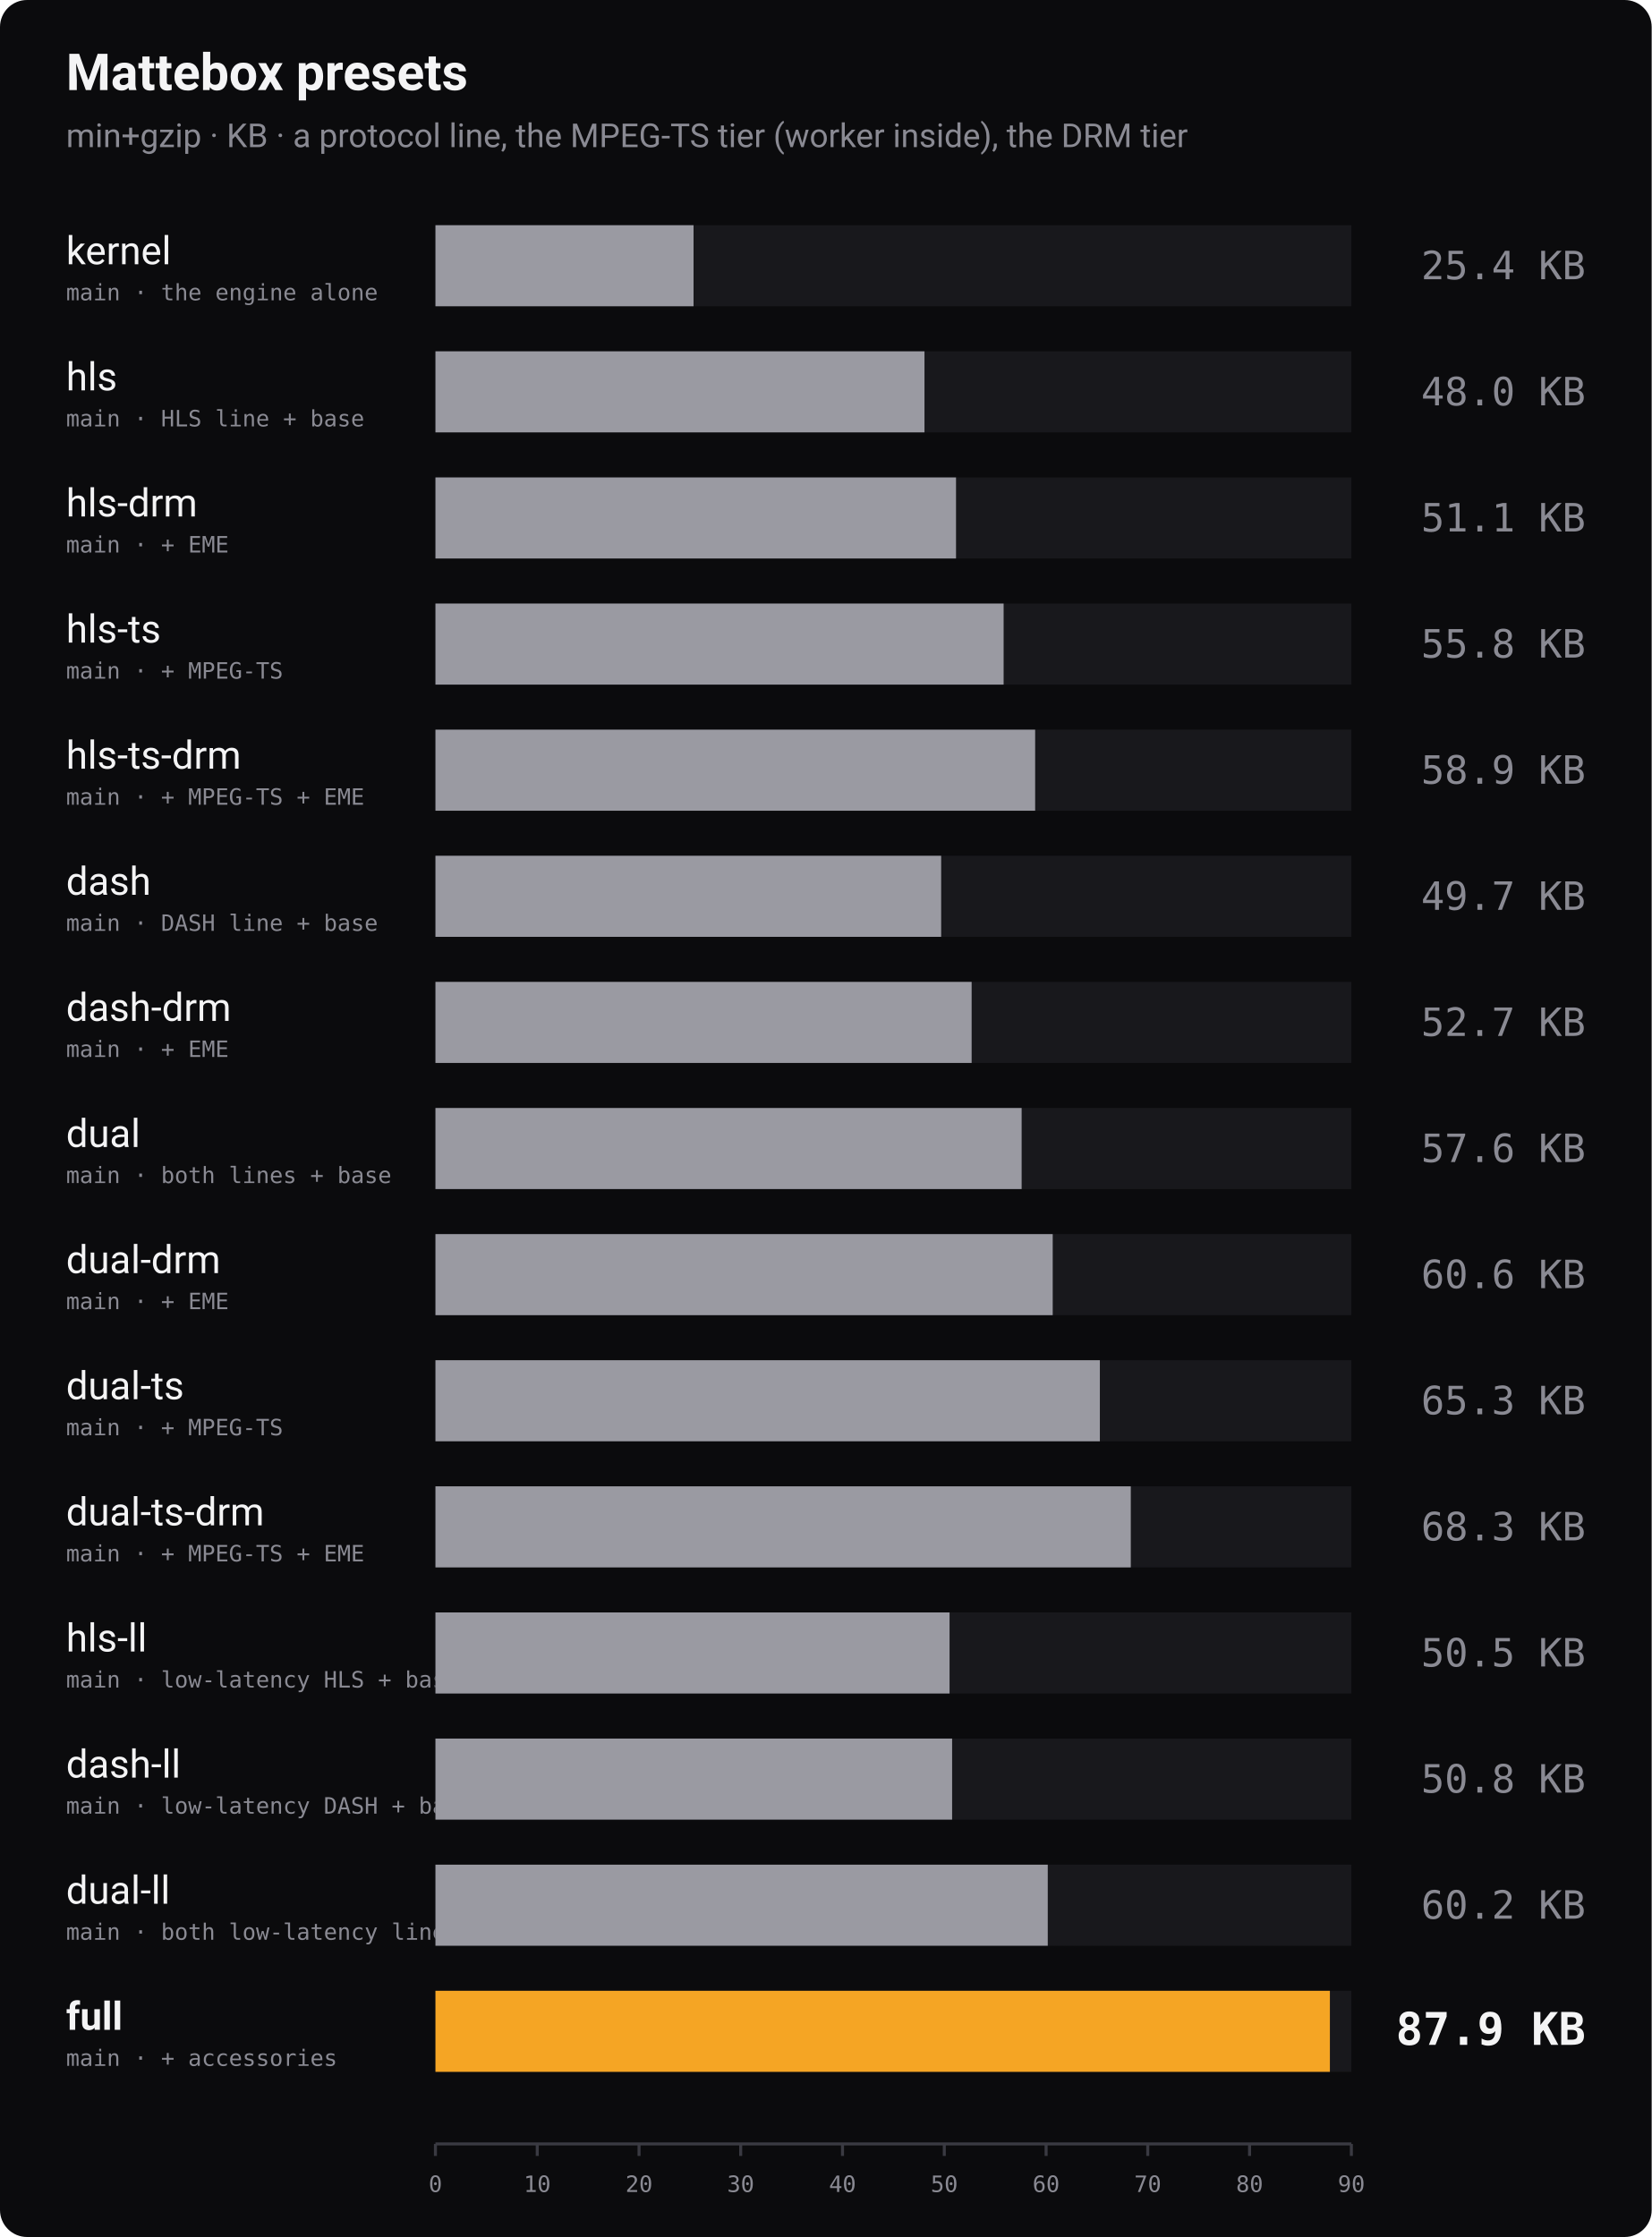
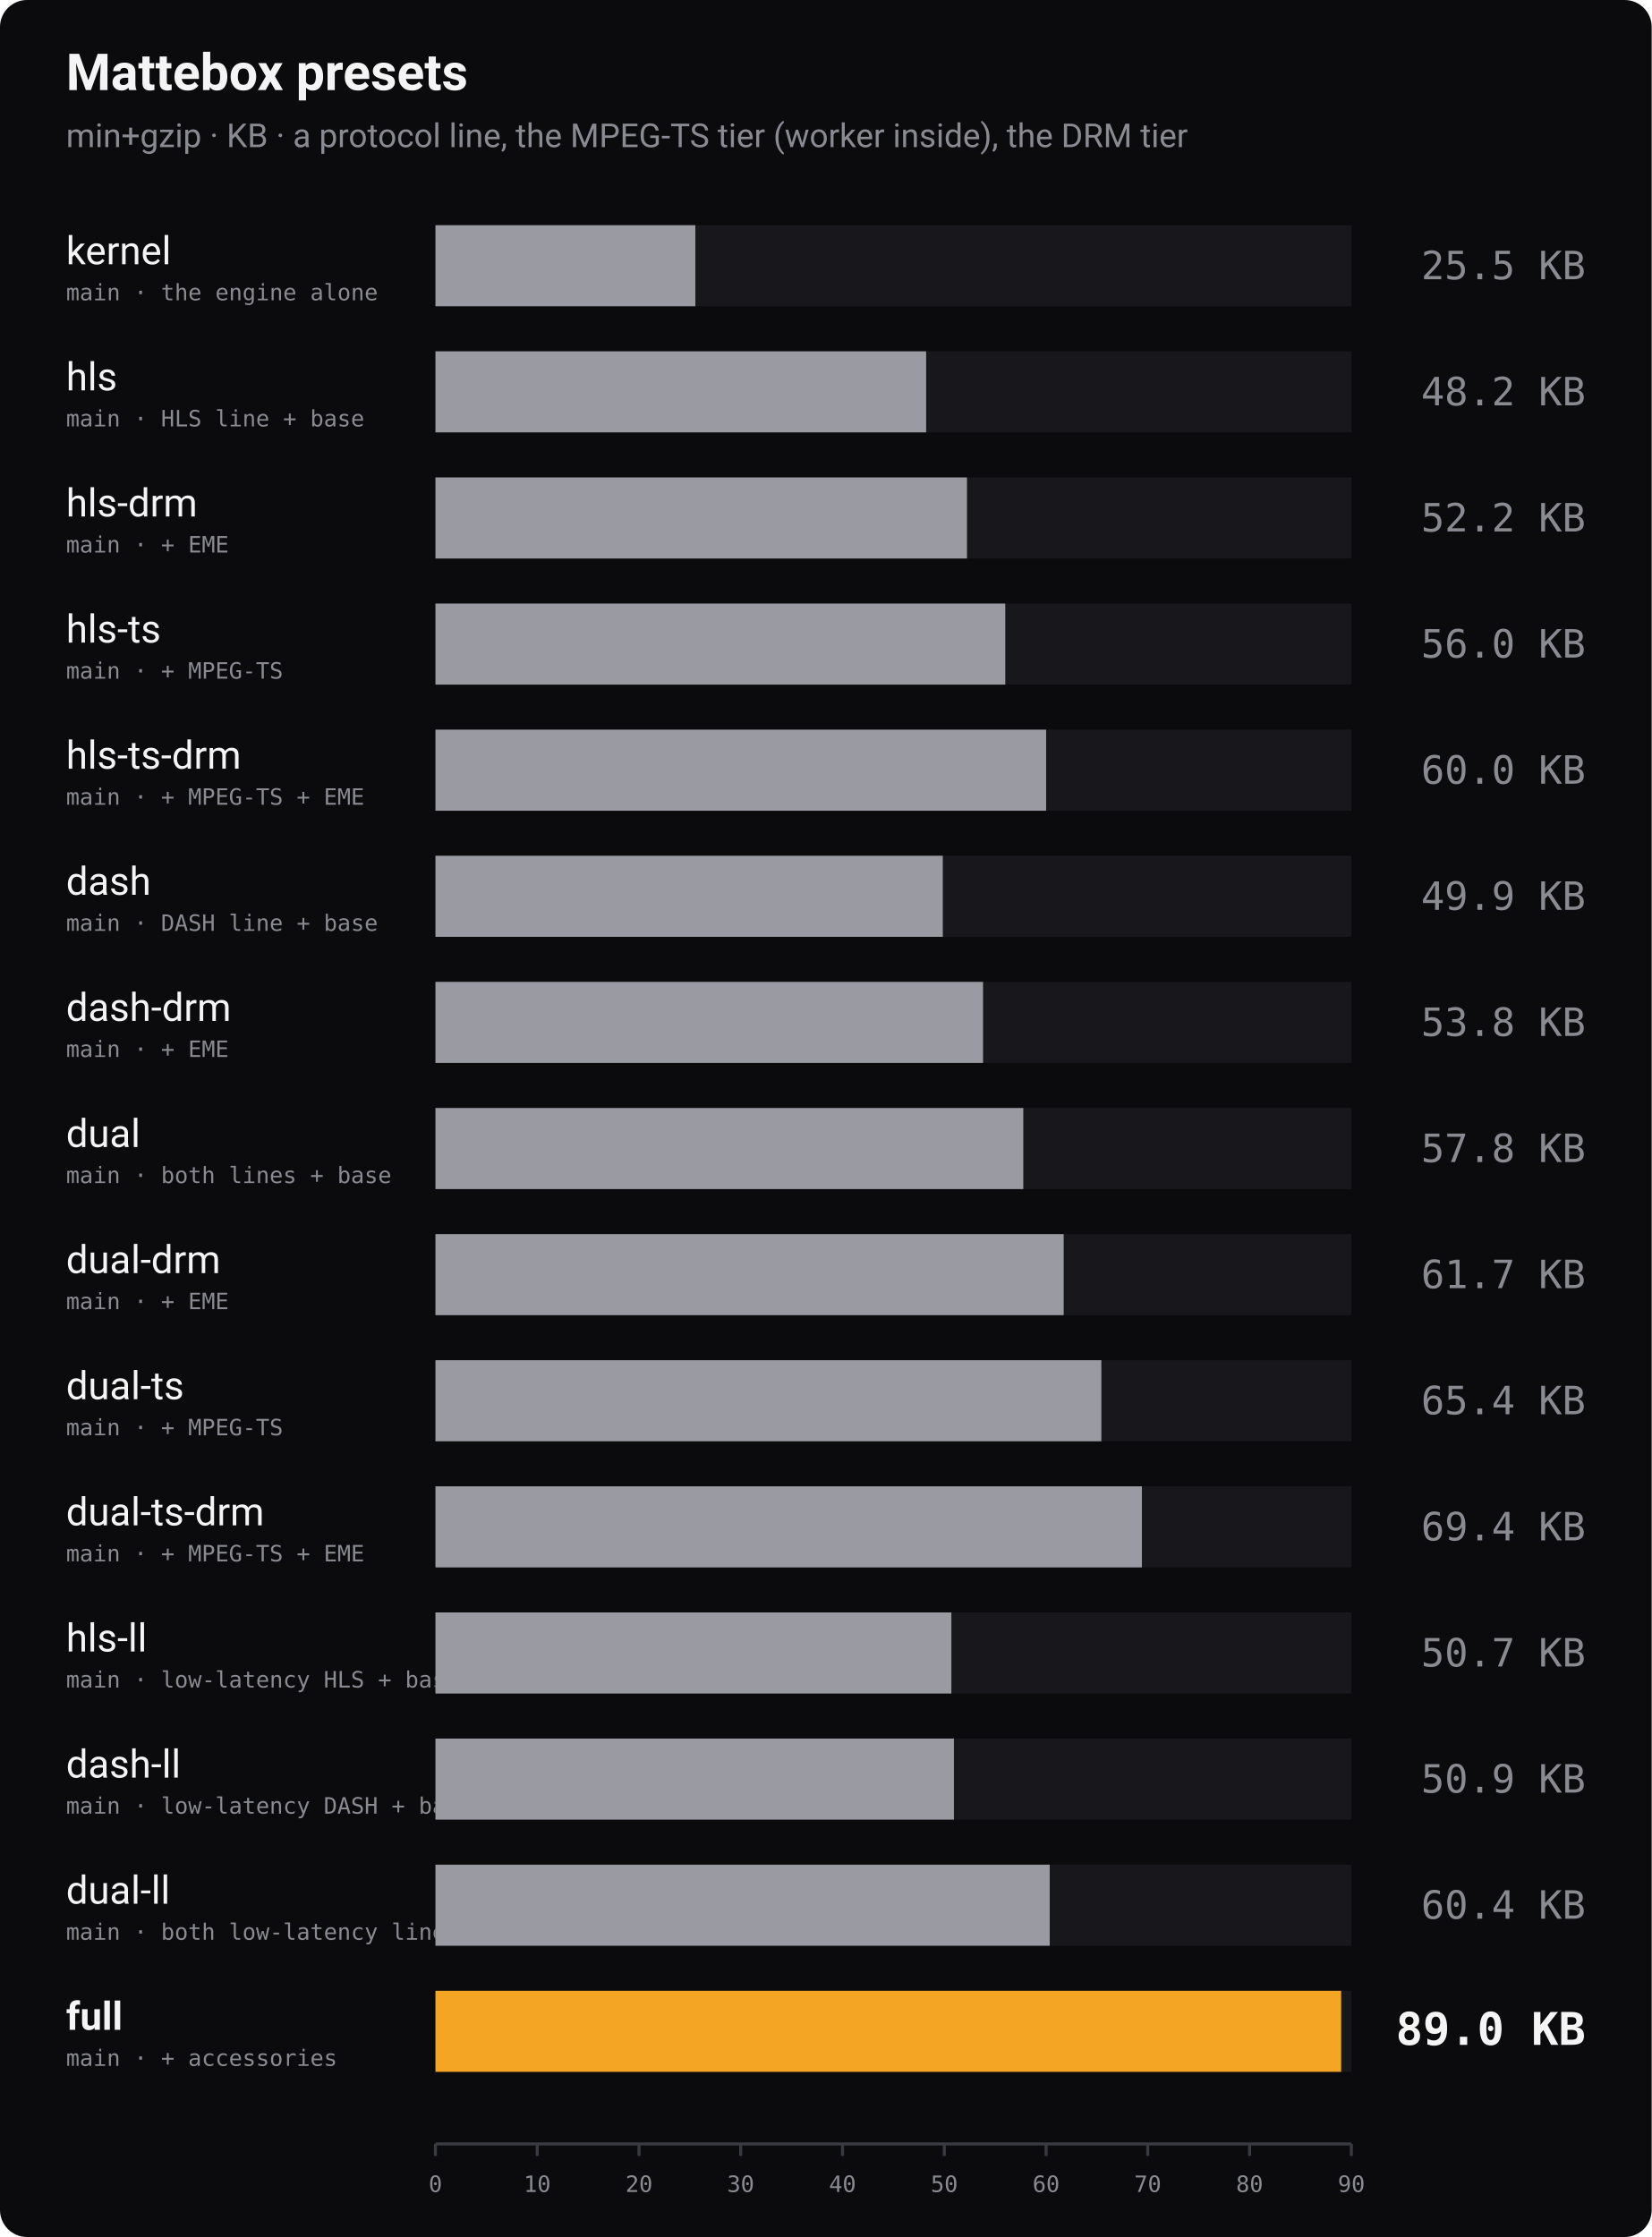
<svg xmlns="http://www.w3.org/2000/svg" width="1100" height="1490" viewBox="0 0 1100 1490" role="img" aria-label="Bundle size of every Mattebox preset, min+gzip">
  <rect width="1100" height="1490" rx="18" fill="#0b0b0d" />
  <text x="44" y="60" font-family="-apple-system, 'Segoe UI', Roboto, Helvetica, Arial, sans-serif" font-size="34" font-weight="700" fill="#f4f4f5">Mattebox presets</text>
  <text x="44" y="98" font-family="-apple-system, 'Segoe UI', Roboto, Helvetica, Arial, sans-serif" font-size="22" fill="#8a8a93">min+gzip · KB · a protocol line, the MPEG-TS tier (worker inside), the DRM tier</text>
  <text x="44" y="176" font-family="-apple-system, 'Segoe UI', Roboto, Helvetica, Arial, sans-serif" font-size="26" font-weight="400" fill="#f4f4f5">kernel</text>
  <text x="44" y="200" font-family="ui-monospace, 'SF Mono', Menlo, Consolas, monospace" font-size="15" fill="#8a8a93">main · the engine alone</text>
  <rect x="290" y="150" width="610" height="54" fill="#18181c" />
-   <rect x="290" y="150" width="171.9" height="54" fill="#9a9aa2" />
-   <text x="1056" y="186" text-anchor="end" font-family="ui-monospace, 'SF Mono', Menlo, Consolas, monospace" font-size="26" font-weight="400" fill="#8a8a93">25.4 KB</text>
+   <rect x="290" y="150" width="173.1" height="54" fill="#9a9aa2" />
+   <text x="1056" y="186" text-anchor="end" font-family="ui-monospace, 'SF Mono', Menlo, Consolas, monospace" font-size="26" font-weight="400" fill="#8a8a93">25.5 KB</text>
  <text x="44" y="260" font-family="-apple-system, 'Segoe UI', Roboto, Helvetica, Arial, sans-serif" font-size="26" font-weight="400" fill="#f4f4f5">hls</text>
  <text x="44" y="284" font-family="ui-monospace, 'SF Mono', Menlo, Consolas, monospace" font-size="15" fill="#8a8a93">main · HLS line + base</text>
  <rect x="290" y="234" width="610" height="54" fill="#18181c" />
-   <rect x="290" y="234" width="325.7" height="54" fill="#9a9aa2" />
-   <text x="1056" y="270" text-anchor="end" font-family="ui-monospace, 'SF Mono', Menlo, Consolas, monospace" font-size="26" font-weight="400" fill="#8a8a93">48.0 KB</text>
+   <rect x="290" y="234" width="326.8" height="54" fill="#9a9aa2" />
+   <text x="1056" y="270" text-anchor="end" font-family="ui-monospace, 'SF Mono', Menlo, Consolas, monospace" font-size="26" font-weight="400" fill="#8a8a93">48.2 KB</text>
  <text x="44" y="344" font-family="-apple-system, 'Segoe UI', Roboto, Helvetica, Arial, sans-serif" font-size="26" font-weight="400" fill="#f4f4f5">hls-drm</text>
  <text x="44" y="368" font-family="ui-monospace, 'SF Mono', Menlo, Consolas, monospace" font-size="15" fill="#8a8a93">main · + EME</text>
  <rect x="290" y="318" width="610" height="54" fill="#18181c" />
-   <rect x="290" y="318" width="346.7" height="54" fill="#9a9aa2" />
-   <text x="1056" y="354" text-anchor="end" font-family="ui-monospace, 'SF Mono', Menlo, Consolas, monospace" font-size="26" font-weight="400" fill="#8a8a93">51.1 KB</text>
+   <rect x="290" y="318" width="354.0" height="54" fill="#9a9aa2" />
+   <text x="1056" y="354" text-anchor="end" font-family="ui-monospace, 'SF Mono', Menlo, Consolas, monospace" font-size="26" font-weight="400" fill="#8a8a93">52.2 KB</text>
  <text x="44" y="428" font-family="-apple-system, 'Segoe UI', Roboto, Helvetica, Arial, sans-serif" font-size="26" font-weight="400" fill="#f4f4f5">hls-ts</text>
  <text x="44" y="452" font-family="ui-monospace, 'SF Mono', Menlo, Consolas, monospace" font-size="15" fill="#8a8a93">main · + MPEG-TS</text>
  <rect x="290" y="402" width="610" height="54" fill="#18181c" />
-   <rect x="290" y="402" width="378.4" height="54" fill="#9a9aa2" />
-   <text x="1056" y="438" text-anchor="end" font-family="ui-monospace, 'SF Mono', Menlo, Consolas, monospace" font-size="26" font-weight="400" fill="#8a8a93">55.8 KB</text>
+   <rect x="290" y="402" width="379.5" height="54" fill="#9a9aa2" />
+   <text x="1056" y="438" text-anchor="end" font-family="ui-monospace, 'SF Mono', Menlo, Consolas, monospace" font-size="26" font-weight="400" fill="#8a8a93">56.0 KB</text>
  <text x="44" y="512" font-family="-apple-system, 'Segoe UI', Roboto, Helvetica, Arial, sans-serif" font-size="26" font-weight="400" fill="#f4f4f5">hls-ts-drm</text>
  <text x="44" y="536" font-family="ui-monospace, 'SF Mono', Menlo, Consolas, monospace" font-size="15" fill="#8a8a93">main · + MPEG-TS + EME</text>
  <rect x="290" y="486" width="610" height="54" fill="#18181c" />
-   <rect x="290" y="486" width="399.4" height="54" fill="#9a9aa2" />
-   <text x="1056" y="522" text-anchor="end" font-family="ui-monospace, 'SF Mono', Menlo, Consolas, monospace" font-size="26" font-weight="400" fill="#8a8a93">58.9 KB</text>
+   <rect x="290" y="486" width="406.7" height="54" fill="#9a9aa2" />
+   <text x="1056" y="522" text-anchor="end" font-family="ui-monospace, 'SF Mono', Menlo, Consolas, monospace" font-size="26" font-weight="400" fill="#8a8a93">60.0 KB</text>
  <text x="44" y="596" font-family="-apple-system, 'Segoe UI', Roboto, Helvetica, Arial, sans-serif" font-size="26" font-weight="400" fill="#f4f4f5">dash</text>
  <text x="44" y="620" font-family="ui-monospace, 'SF Mono', Menlo, Consolas, monospace" font-size="15" fill="#8a8a93">main · DASH line + base</text>
  <rect x="290" y="570" width="610" height="54" fill="#18181c" />
-   <rect x="290" y="570" width="336.8" height="54" fill="#9a9aa2" />
-   <text x="1056" y="606" text-anchor="end" font-family="ui-monospace, 'SF Mono', Menlo, Consolas, monospace" font-size="26" font-weight="400" fill="#8a8a93">49.7 KB</text>
+   <rect x="290" y="570" width="337.9" height="54" fill="#9a9aa2" />
+   <text x="1056" y="606" text-anchor="end" font-family="ui-monospace, 'SF Mono', Menlo, Consolas, monospace" font-size="26" font-weight="400" fill="#8a8a93">49.9 KB</text>
  <text x="44" y="680" font-family="-apple-system, 'Segoe UI', Roboto, Helvetica, Arial, sans-serif" font-size="26" font-weight="400" fill="#f4f4f5">dash-drm</text>
  <text x="44" y="704" font-family="ui-monospace, 'SF Mono', Menlo, Consolas, monospace" font-size="15" fill="#8a8a93">main · + EME</text>
  <rect x="290" y="654" width="610" height="54" fill="#18181c" />
-   <rect x="290" y="654" width="357.1" height="54" fill="#9a9aa2" />
-   <text x="1056" y="690" text-anchor="end" font-family="ui-monospace, 'SF Mono', Menlo, Consolas, monospace" font-size="26" font-weight="400" fill="#8a8a93">52.7 KB</text>
+   <rect x="290" y="654" width="364.7" height="54" fill="#9a9aa2" />
+   <text x="1056" y="690" text-anchor="end" font-family="ui-monospace, 'SF Mono', Menlo, Consolas, monospace" font-size="26" font-weight="400" fill="#8a8a93">53.8 KB</text>
  <text x="44" y="764" font-family="-apple-system, 'Segoe UI', Roboto, Helvetica, Arial, sans-serif" font-size="26" font-weight="400" fill="#f4f4f5">dual</text>
  <text x="44" y="788" font-family="ui-monospace, 'SF Mono', Menlo, Consolas, monospace" font-size="15" fill="#8a8a93">main · both lines + base</text>
  <rect x="290" y="738" width="610" height="54" fill="#18181c" />
-   <rect x="290" y="738" width="390.4" height="54" fill="#9a9aa2" />
-   <text x="1056" y="774" text-anchor="end" font-family="ui-monospace, 'SF Mono', Menlo, Consolas, monospace" font-size="26" font-weight="400" fill="#8a8a93">57.6 KB</text>
+   <rect x="290" y="738" width="391.5" height="54" fill="#9a9aa2" />
+   <text x="1056" y="774" text-anchor="end" font-family="ui-monospace, 'SF Mono', Menlo, Consolas, monospace" font-size="26" font-weight="400" fill="#8a8a93">57.8 KB</text>
  <text x="44" y="848" font-family="-apple-system, 'Segoe UI', Roboto, Helvetica, Arial, sans-serif" font-size="26" font-weight="400" fill="#f4f4f5">dual-drm</text>
  <text x="44" y="872" font-family="ui-monospace, 'SF Mono', Menlo, Consolas, monospace" font-size="15" fill="#8a8a93">main · + EME</text>
  <rect x="290" y="822" width="610" height="54" fill="#18181c" />
-   <rect x="290" y="822" width="411.1" height="54" fill="#9a9aa2" />
-   <text x="1056" y="858" text-anchor="end" font-family="ui-monospace, 'SF Mono', Menlo, Consolas, monospace" font-size="26" font-weight="400" fill="#8a8a93">60.6 KB</text>
+   <rect x="290" y="822" width="418.4" height="54" fill="#9a9aa2" />
+   <text x="1056" y="858" text-anchor="end" font-family="ui-monospace, 'SF Mono', Menlo, Consolas, monospace" font-size="26" font-weight="400" fill="#8a8a93">61.7 KB</text>
  <text x="44" y="932" font-family="-apple-system, 'Segoe UI', Roboto, Helvetica, Arial, sans-serif" font-size="26" font-weight="400" fill="#f4f4f5">dual-ts</text>
  <text x="44" y="956" font-family="ui-monospace, 'SF Mono', Menlo, Consolas, monospace" font-size="15" fill="#8a8a93">main · + MPEG-TS</text>
  <rect x="290" y="906" width="610" height="54" fill="#18181c" />
-   <rect x="290" y="906" width="442.5" height="54" fill="#9a9aa2" />
-   <text x="1056" y="942" text-anchor="end" font-family="ui-monospace, 'SF Mono', Menlo, Consolas, monospace" font-size="26" font-weight="400" fill="#8a8a93">65.3 KB</text>
+   <rect x="290" y="906" width="443.5" height="54" fill="#9a9aa2" />
+   <text x="1056" y="942" text-anchor="end" font-family="ui-monospace, 'SF Mono', Menlo, Consolas, monospace" font-size="26" font-weight="400" fill="#8a8a93">65.4 KB</text>
  <text x="44" y="1016" font-family="-apple-system, 'Segoe UI', Roboto, Helvetica, Arial, sans-serif" font-size="26" font-weight="400" fill="#f4f4f5">dual-ts-drm</text>
  <text x="44" y="1040" font-family="ui-monospace, 'SF Mono', Menlo, Consolas, monospace" font-size="15" fill="#8a8a93">main · + MPEG-TS + EME</text>
  <rect x="290" y="990" width="610" height="54" fill="#18181c" />
-   <rect x="290" y="990" width="463.1" height="54" fill="#9a9aa2" />
-   <text x="1056" y="1026" text-anchor="end" font-family="ui-monospace, 'SF Mono', Menlo, Consolas, monospace" font-size="26" font-weight="400" fill="#8a8a93">68.3 KB</text>
+   <rect x="290" y="990" width="470.5" height="54" fill="#9a9aa2" />
+   <text x="1056" y="1026" text-anchor="end" font-family="ui-monospace, 'SF Mono', Menlo, Consolas, monospace" font-size="26" font-weight="400" fill="#8a8a93">69.4 KB</text>
  <text x="44" y="1100" font-family="-apple-system, 'Segoe UI', Roboto, Helvetica, Arial, sans-serif" font-size="26" font-weight="400" fill="#f4f4f5">hls-ll</text>
  <text x="44" y="1124" font-family="ui-monospace, 'SF Mono', Menlo, Consolas, monospace" font-size="15" fill="#8a8a93">main · low-latency HLS + base</text>
  <rect x="290" y="1074" width="610" height="54" fill="#18181c" />
-   <rect x="290" y="1074" width="342.4" height="54" fill="#9a9aa2" />
-   <text x="1056" y="1110" text-anchor="end" font-family="ui-monospace, 'SF Mono', Menlo, Consolas, monospace" font-size="26" font-weight="400" fill="#8a8a93">50.5 KB</text>
+   <rect x="290" y="1074" width="343.6" height="54" fill="#9a9aa2" />
+   <text x="1056" y="1110" text-anchor="end" font-family="ui-monospace, 'SF Mono', Menlo, Consolas, monospace" font-size="26" font-weight="400" fill="#8a8a93">50.7 KB</text>
  <text x="44" y="1184" font-family="-apple-system, 'Segoe UI', Roboto, Helvetica, Arial, sans-serif" font-size="26" font-weight="400" fill="#f4f4f5">dash-ll</text>
  <text x="44" y="1208" font-family="ui-monospace, 'SF Mono', Menlo, Consolas, monospace" font-size="15" fill="#8a8a93">main · low-latency DASH + base</text>
  <rect x="290" y="1158" width="610" height="54" fill="#18181c" />
-   <rect x="290" y="1158" width="344.1" height="54" fill="#9a9aa2" />
-   <text x="1056" y="1194" text-anchor="end" font-family="ui-monospace, 'SF Mono', Menlo, Consolas, monospace" font-size="26" font-weight="400" fill="#8a8a93">50.8 KB</text>
+   <rect x="290" y="1158" width="345.3" height="54" fill="#9a9aa2" />
+   <text x="1056" y="1194" text-anchor="end" font-family="ui-monospace, 'SF Mono', Menlo, Consolas, monospace" font-size="26" font-weight="400" fill="#8a8a93">50.9 KB</text>
  <text x="44" y="1268" font-family="-apple-system, 'Segoe UI', Roboto, Helvetica, Arial, sans-serif" font-size="26" font-weight="400" fill="#f4f4f5">dual-ll</text>
  <text x="44" y="1292" font-family="ui-monospace, 'SF Mono', Menlo, Consolas, monospace" font-size="15" fill="#8a8a93">main · both low-latency lines + base</text>
  <rect x="290" y="1242" width="610" height="54" fill="#18181c" />
-   <rect x="290" y="1242" width="407.8" height="54" fill="#9a9aa2" />
-   <text x="1056" y="1278" text-anchor="end" font-family="ui-monospace, 'SF Mono', Menlo, Consolas, monospace" font-size="26" font-weight="400" fill="#8a8a93">60.2 KB</text>
+   <rect x="290" y="1242" width="409.1" height="54" fill="#9a9aa2" />
+   <text x="1056" y="1278" text-anchor="end" font-family="ui-monospace, 'SF Mono', Menlo, Consolas, monospace" font-size="26" font-weight="400" fill="#8a8a93">60.4 KB</text>
  <text x="44" y="1352" font-family="-apple-system, 'Segoe UI', Roboto, Helvetica, Arial, sans-serif" font-size="26" font-weight="700" fill="#f4f4f5">full</text>
  <text x="44" y="1376" font-family="ui-monospace, 'SF Mono', Menlo, Consolas, monospace" font-size="15" fill="#8a8a93">main · + accessories</text>
  <rect x="290" y="1326" width="610" height="54" fill="#18181c" />
-   <rect x="290" y="1326" width="595.7" height="54" fill="#f5a524" />
-   <text x="1056" y="1362" text-anchor="end" font-family="ui-monospace, 'SF Mono', Menlo, Consolas, monospace" font-size="30" font-weight="700" fill="#f4f4f5">87.9 KB</text>
+   <rect x="290" y="1326" width="603.2" height="54" fill="#f5a524" />
+   <text x="1056" y="1362" text-anchor="end" font-family="ui-monospace, 'SF Mono', Menlo, Consolas, monospace" font-size="30" font-weight="700" fill="#f4f4f5">89.0 KB</text>
  <line x1="290" y1="1428" x2="900" y2="1428" stroke="#3a3a42" stroke-width="2" />
  <line x1="290.0" y1="1428" x2="290.0" y2="1436" stroke="#3a3a42" stroke-width="2" />
  <text x="290.0" y="1460" text-anchor="middle" font-family="ui-monospace, 'SF Mono', Menlo, Consolas, monospace" font-size="15" fill="#8a8a93">0</text>
  <line x1="357.8" y1="1428" x2="357.8" y2="1436" stroke="#3a3a42" stroke-width="2" />
  <text x="357.8" y="1460" text-anchor="middle" font-family="ui-monospace, 'SF Mono', Menlo, Consolas, monospace" font-size="15" fill="#8a8a93">10</text>
  <line x1="425.6" y1="1428" x2="425.6" y2="1436" stroke="#3a3a42" stroke-width="2" />
  <text x="425.6" y="1460" text-anchor="middle" font-family="ui-monospace, 'SF Mono', Menlo, Consolas, monospace" font-size="15" fill="#8a8a93">20</text>
  <line x1="493.3" y1="1428" x2="493.3" y2="1436" stroke="#3a3a42" stroke-width="2" />
  <text x="493.3" y="1460" text-anchor="middle" font-family="ui-monospace, 'SF Mono', Menlo, Consolas, monospace" font-size="15" fill="#8a8a93">30</text>
  <line x1="561.1" y1="1428" x2="561.1" y2="1436" stroke="#3a3a42" stroke-width="2" />
  <text x="561.1" y="1460" text-anchor="middle" font-family="ui-monospace, 'SF Mono', Menlo, Consolas, monospace" font-size="15" fill="#8a8a93">40</text>
  <line x1="628.9" y1="1428" x2="628.9" y2="1436" stroke="#3a3a42" stroke-width="2" />
  <text x="628.9" y="1460" text-anchor="middle" font-family="ui-monospace, 'SF Mono', Menlo, Consolas, monospace" font-size="15" fill="#8a8a93">50</text>
  <line x1="696.7" y1="1428" x2="696.7" y2="1436" stroke="#3a3a42" stroke-width="2" />
  <text x="696.7" y="1460" text-anchor="middle" font-family="ui-monospace, 'SF Mono', Menlo, Consolas, monospace" font-size="15" fill="#8a8a93">60</text>
  <line x1="764.4" y1="1428" x2="764.4" y2="1436" stroke="#3a3a42" stroke-width="2" />
  <text x="764.4" y="1460" text-anchor="middle" font-family="ui-monospace, 'SF Mono', Menlo, Consolas, monospace" font-size="15" fill="#8a8a93">70</text>
  <line x1="832.2" y1="1428" x2="832.2" y2="1436" stroke="#3a3a42" stroke-width="2" />
  <text x="832.2" y="1460" text-anchor="middle" font-family="ui-monospace, 'SF Mono', Menlo, Consolas, monospace" font-size="15" fill="#8a8a93">80</text>
  <line x1="900.0" y1="1428" x2="900.0" y2="1436" stroke="#3a3a42" stroke-width="2" />
  <text x="900.0" y="1460" text-anchor="middle" font-family="ui-monospace, 'SF Mono', Menlo, Consolas, monospace" font-size="15" fill="#8a8a93">90</text>
</svg>
